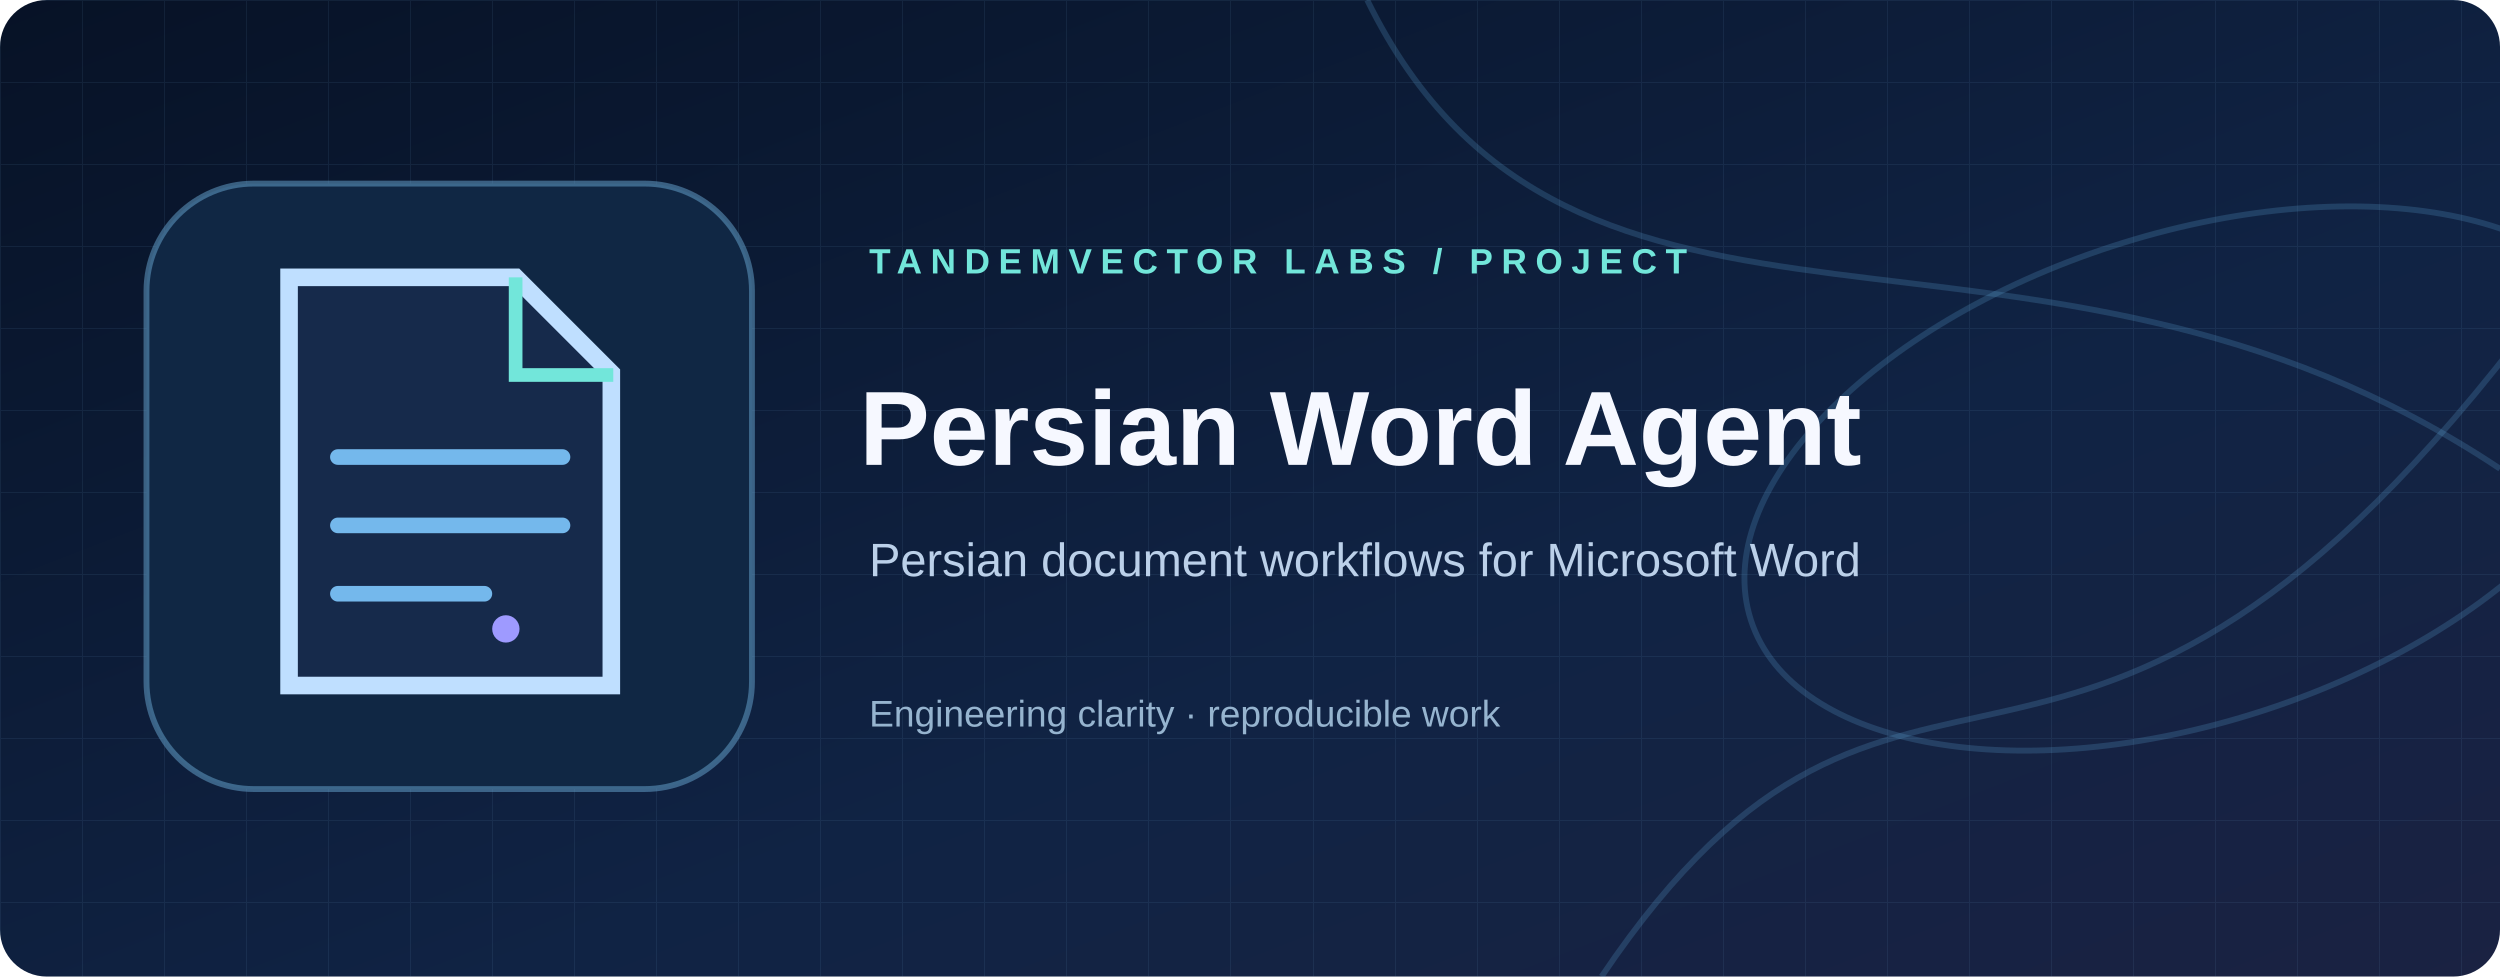
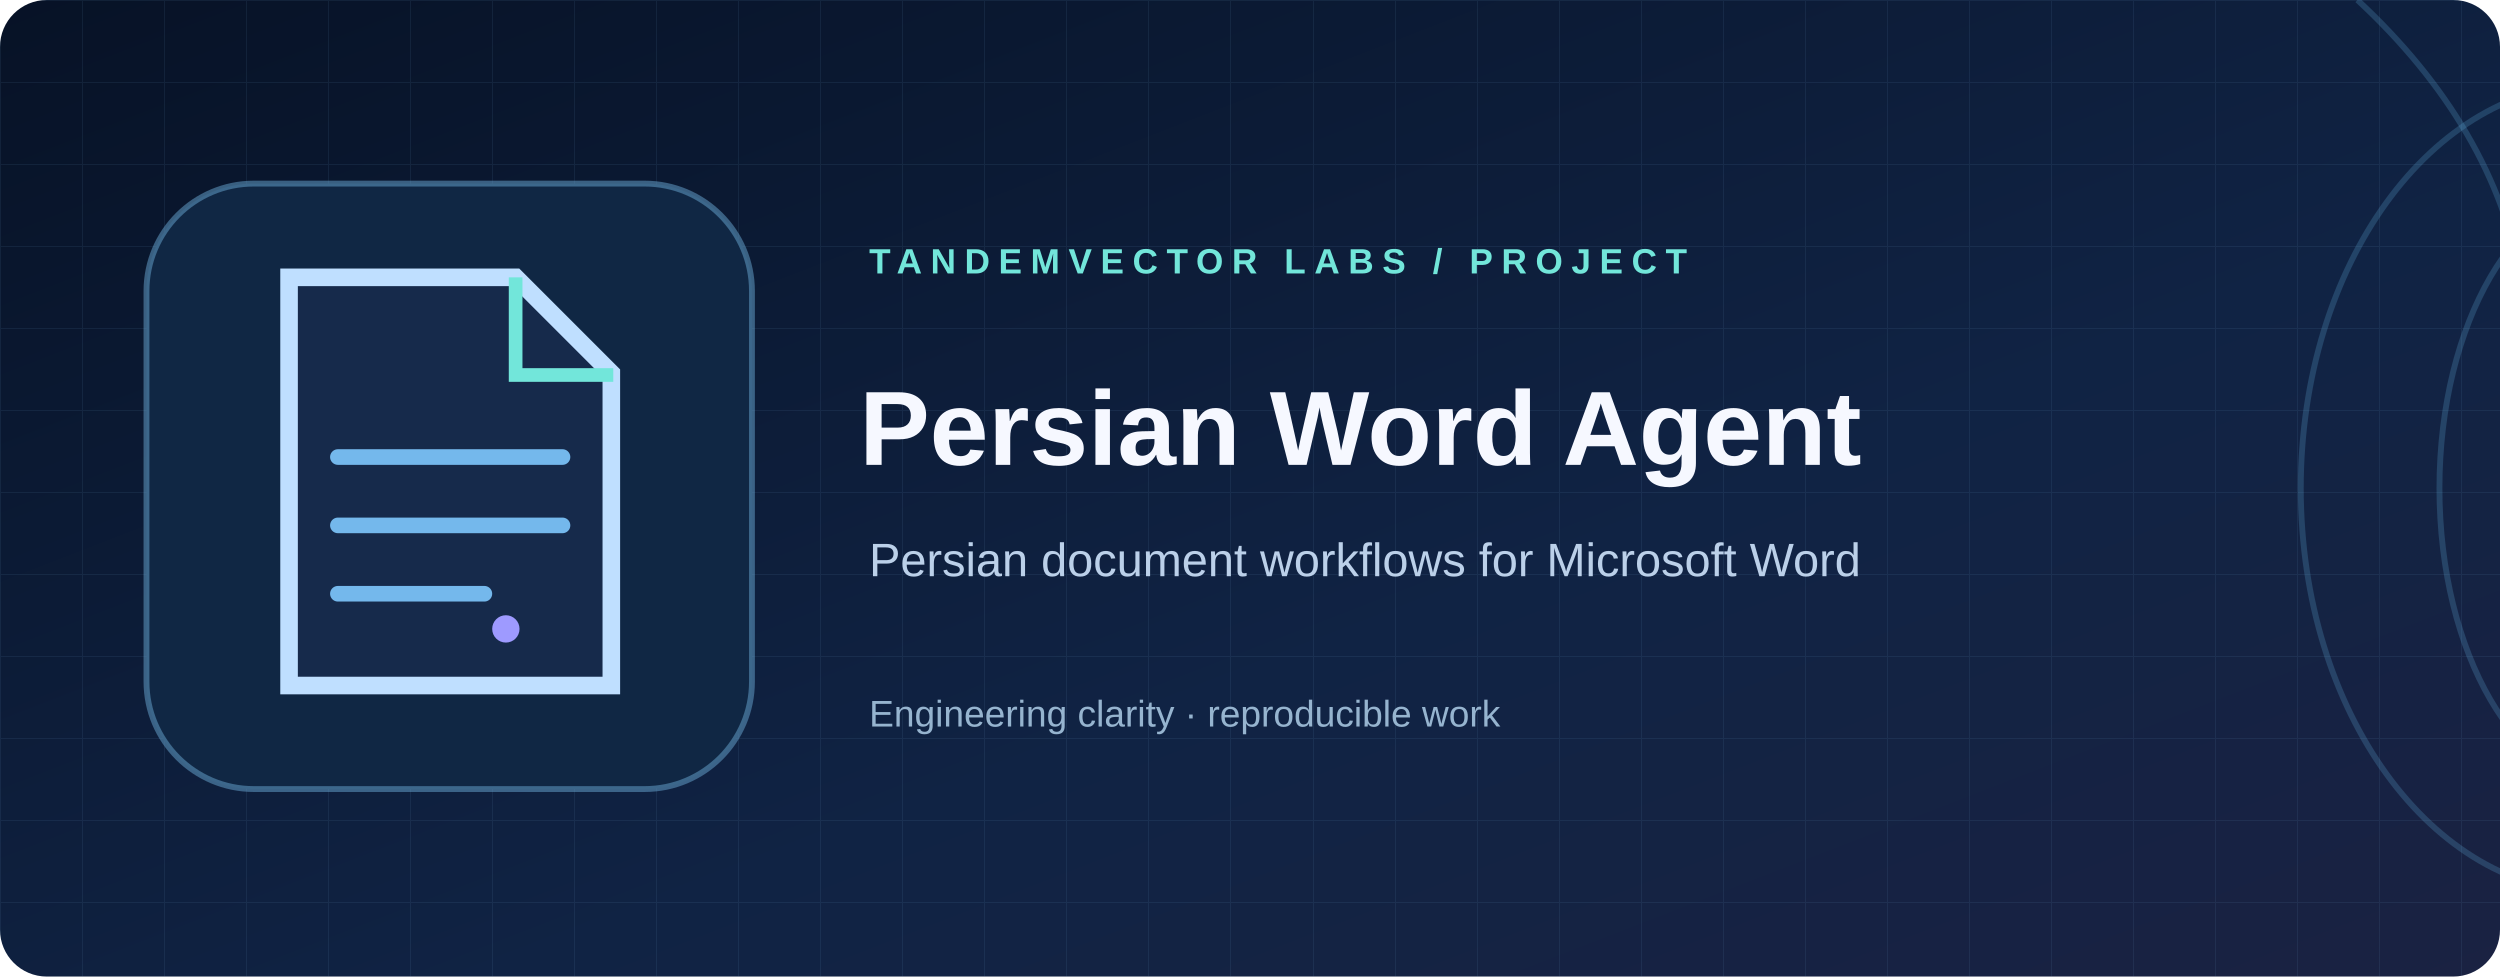
<svg xmlns="http://www.w3.org/2000/svg" viewBox="0 0 1280 500" width="1280" height="500" role="img" aria-label="Persian Word Agent — conceptual vector project artwork, not a product screenshot">
  <defs>
    <linearGradient id="bg" x1="0" y1="0" x2="1" y2="1">
      <stop stop-color="#071226" />
      <stop offset=".6" stop-color="#102344" />
      <stop offset="1" stop-color="#1A2242" />
    </linearGradient>
    <linearGradient id="a" x1="0" y1="0" x2="1" y2="1">
      <stop stop-color="#72E6DA" />
      <stop offset="1" stop-color="#9E9AFF" />
    </linearGradient>
    <pattern id="grid" width="42" height="42" patternUnits="userSpaceOnUse">
      <path d="M42 0H0V42" fill="none" stroke="#84B4E8" stroke-opacity=".09" />
    </pattern>
  </defs>
  <rect width="1280" height="500" rx="24" fill="url(#bg)" />
  <rect width="1280" height="500" rx="24" fill="url(#grid)" />
-   <g fill="none" stroke="#63ACDA" stroke-opacity=".22" stroke-width="3">
-     <path d="M700 0C805 214 1040 80 1280 240" />
-     <path d="M820 500C975 270 1060 480 1300 160" />
-     <ellipse cx="1120" cy="245" rx="235" ry="125" transform="rotate(-18 1120 245)" />
+   <g fill="none" stroke="#63ACDA" stroke-opacity=".24" stroke-width="3">
+     <ellipse cx="1328" cy="250" rx="150" ry="207" />
+     <ellipse cx="1338" cy="250" rx="89" ry="153" />
+     <path d="M1207 0Q1277 65 1291 144" />
  </g>
  <rect x="75" y="94" width="310" height="310" rx="55" fill="#102744" stroke="#609BC5" stroke-opacity=".55" stroke-width="3" />
  <g transform="translate(75 94)">
    <path d="M73 48h116l49 49v160H73z" stroke="#BFDFFF" stroke-width="9" fill="#162A4B" />
    <path d="M189 48v50h50" stroke="#72E6DA" stroke-width="7" fill="none" />
    <g stroke="#74B8EC" stroke-width="8" stroke-linecap="round">
      <path d="M98 140h115" />
      <path d="M98 175h115" />
      <path d="M98 210h75" />
    </g>
    <circle cx="184" cy="228" r="7" fill="#9E9AFF" />
  </g>
  <g font-family="Segoe UI,Arial,sans-serif">
    <text x="445" y="140" font-size="18" font-weight="700" letter-spacing="4.4" fill="#72E6DA">TANDEMVECTOR LABS / PROJECT</text>
    <text x="440" y="238" font-size="54" font-weight="750" fill="#F6F8FF">Persian Word Agent</text>
    <text x="445" y="295" font-size="24" fill="#BBD0E9">Persian document workflows for Microsoft Word</text>
    <path d="M445 326H945" stroke="url(#a)" stroke-width="3" />
    <text x="445" y="372" font-size="19" fill="#96B4CF">Engineering clarity · reproducible work</text>
  </g>
</svg>
